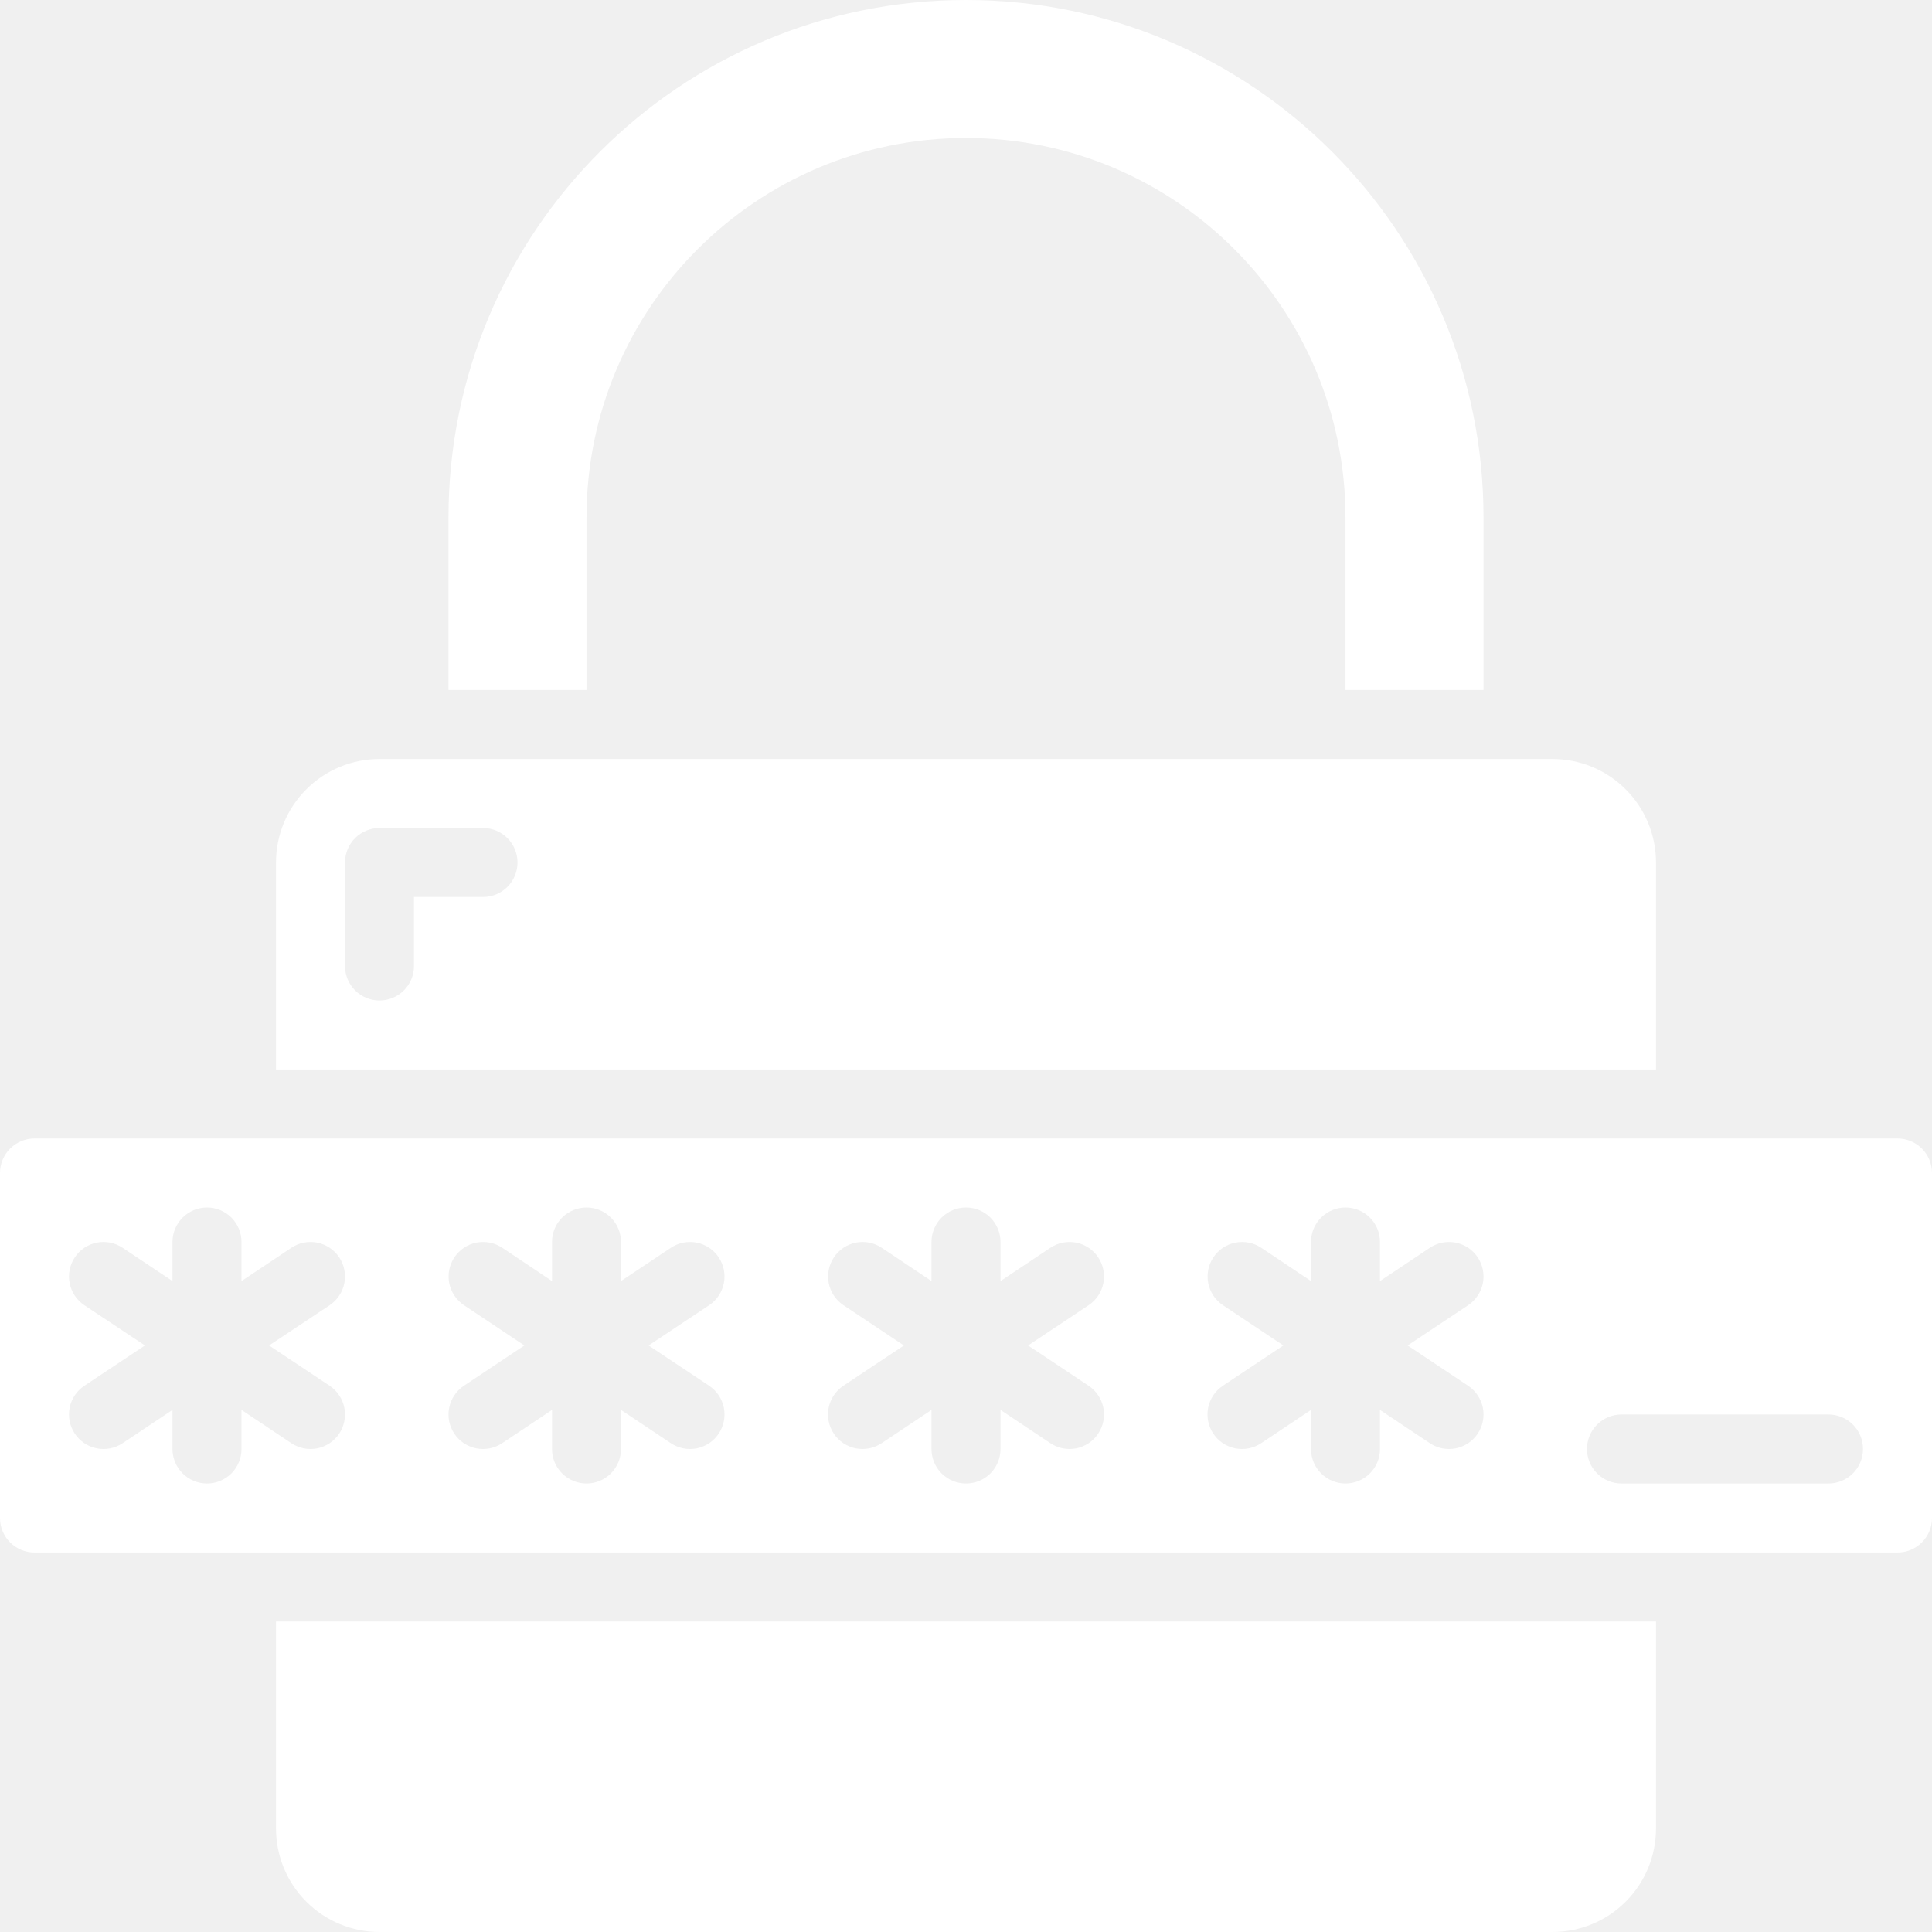
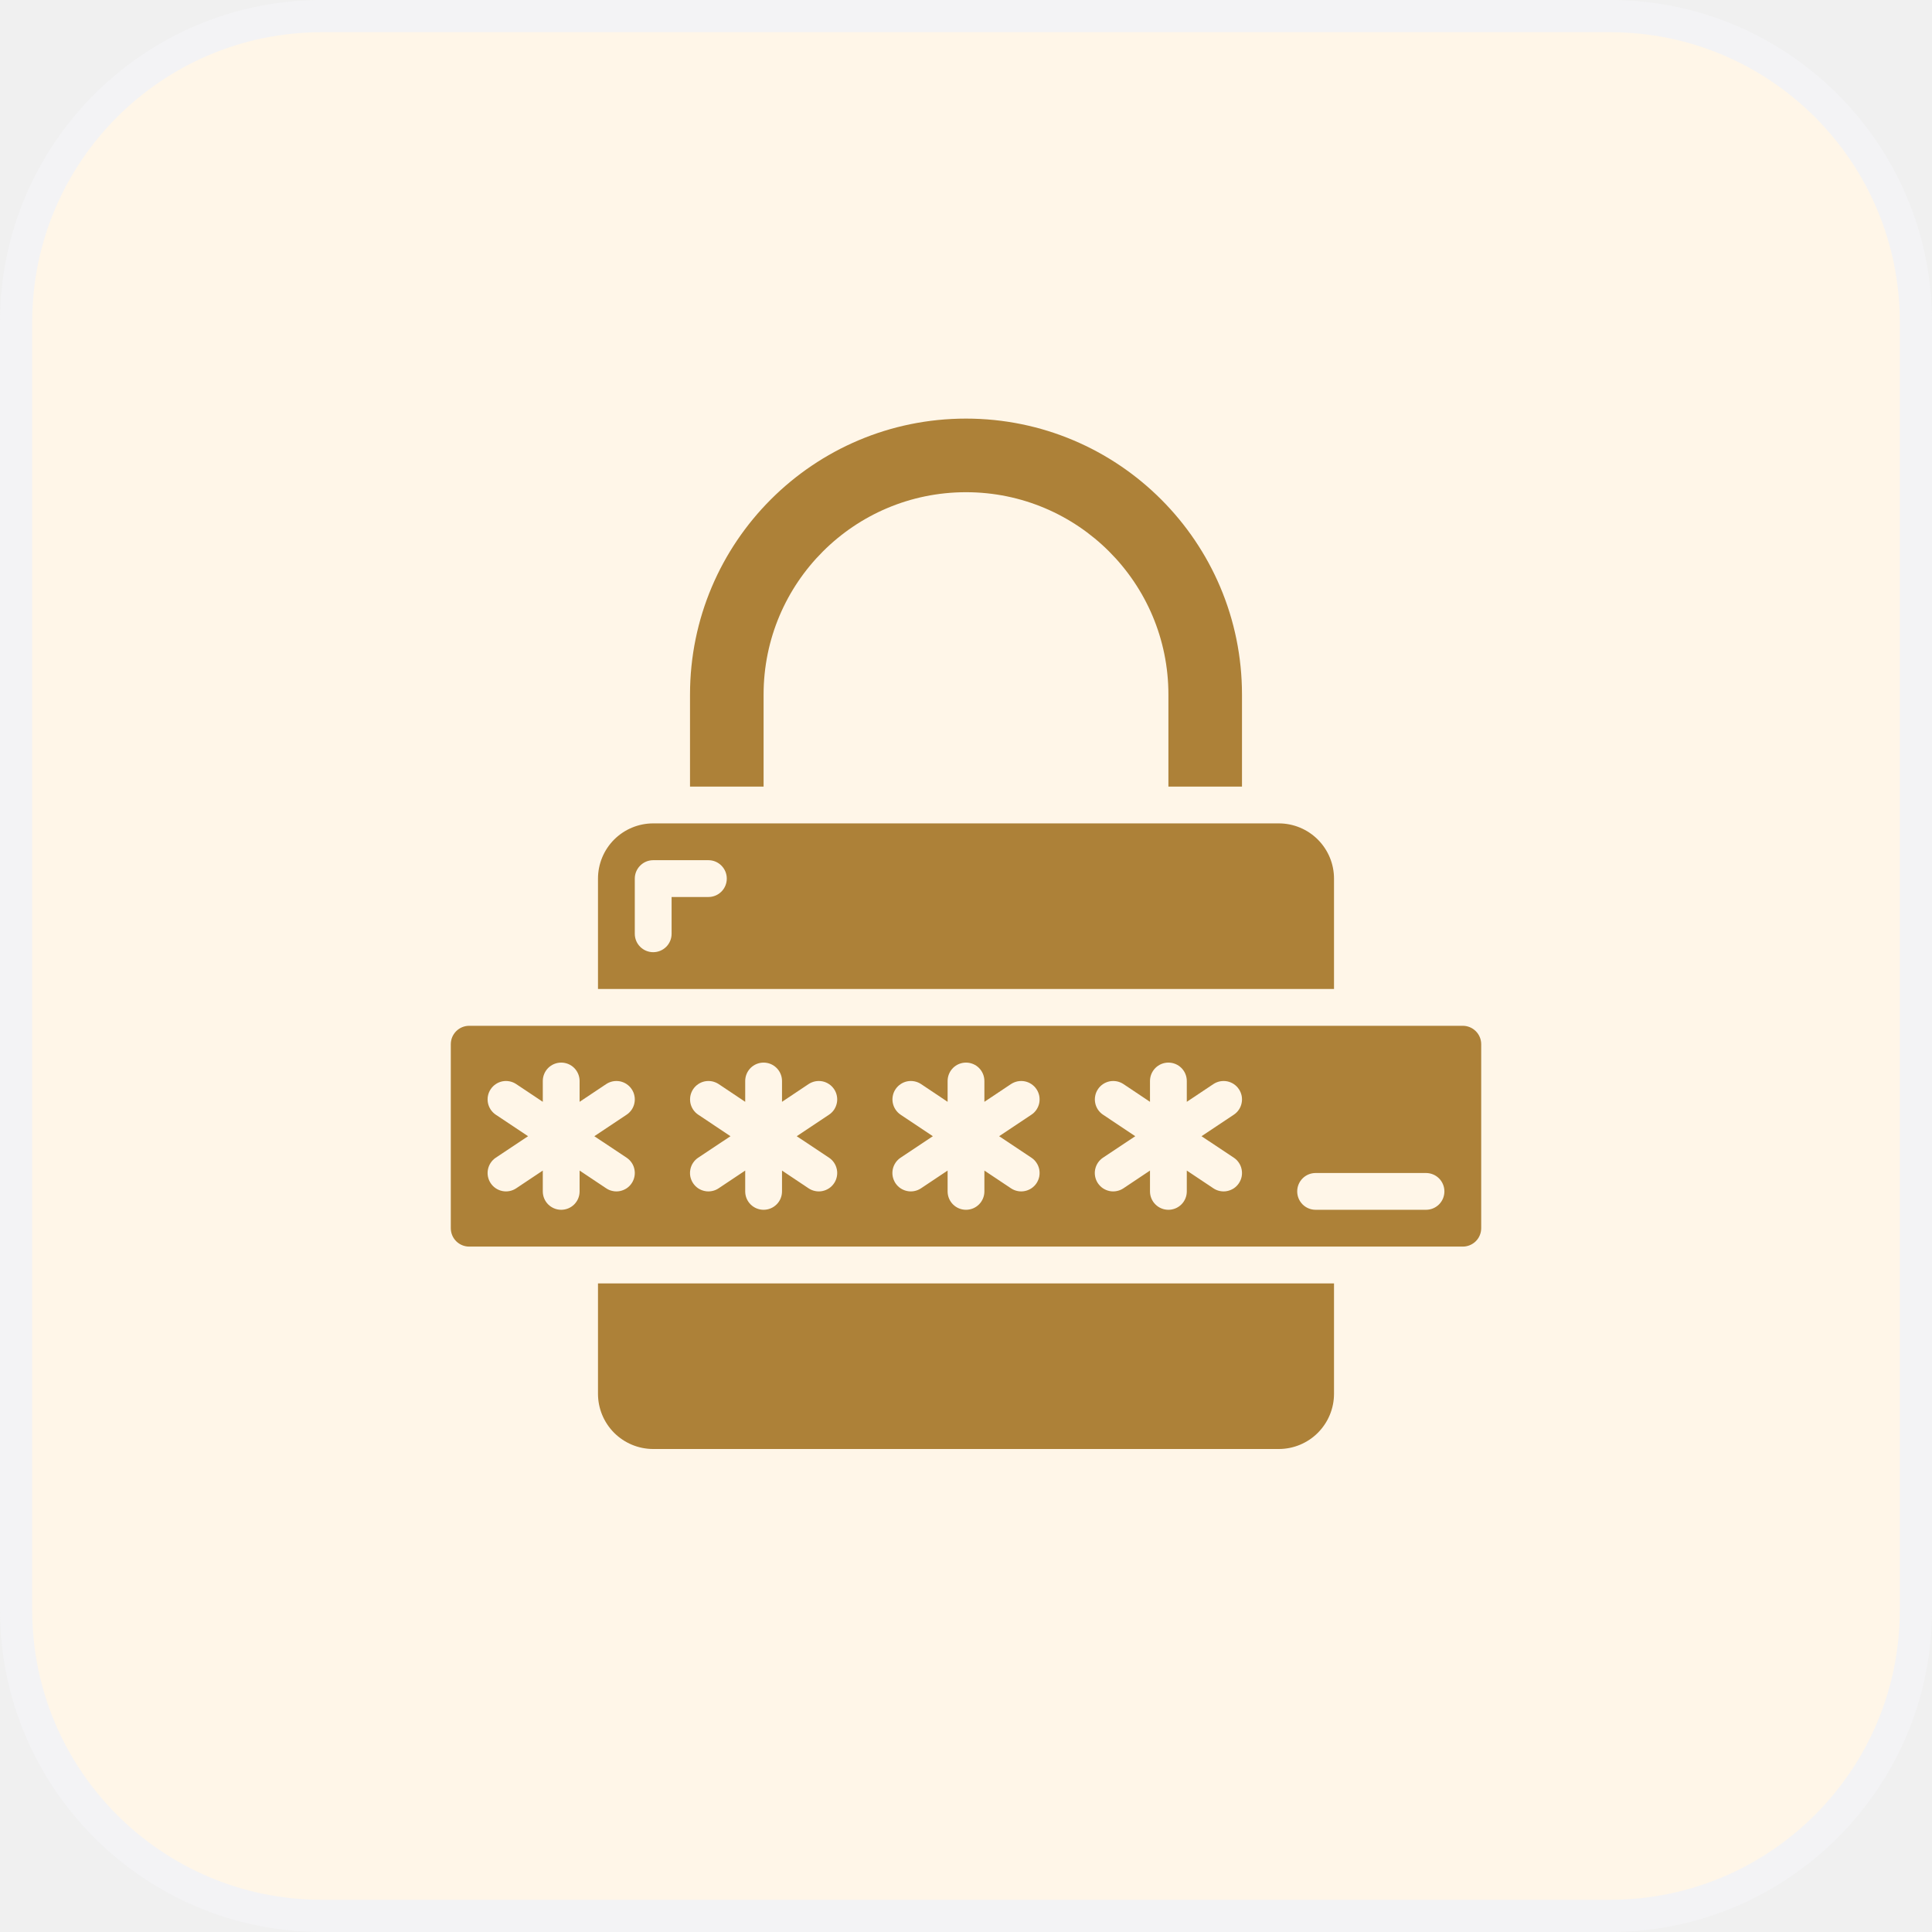
- <svg xmlns="http://www.w3.org/2000/svg" width="36" height="36" viewBox="0 0 36 36" fill="none">
-   <path d="M30.857 16.071C30.857 15.56 30.654 15.069 30.292 14.708C29.931 14.346 29.44 14.143 28.929 14.143H7.071C6.56 14.143 6.069 14.346 5.708 14.708C5.346 15.069 5.143 15.56 5.143 16.071V19.929H30.857V16.071ZM9 16.714H7.714V18C7.714 18.171 7.647 18.334 7.526 18.455C7.405 18.575 7.242 18.643 7.071 18.643C6.901 18.643 6.737 18.575 6.617 18.455C6.496 18.334 6.429 18.171 6.429 18V16.071C6.429 15.901 6.496 15.737 6.617 15.617C6.737 15.496 6.901 15.429 7.071 15.429H9C9.171 15.429 9.334 15.496 9.455 15.617C9.575 15.737 9.643 15.901 9.643 16.071C9.643 16.242 9.575 16.405 9.455 16.526C9.334 16.647 9.171 16.714 9 16.714ZM5.143 34.071C5.143 34.583 5.346 35.074 5.708 35.435C6.069 35.797 6.56 36 7.071 36H28.929C29.44 36 29.931 35.797 30.292 35.435C30.654 35.074 30.857 34.583 30.857 34.071V30.214H5.143V34.071ZM35.357 21.214H0.643C0.472 21.214 0.309 21.282 0.188 21.403C0.068 21.523 0 21.687 0 21.857L0 28.286C0 28.456 0.068 28.62 0.188 28.74C0.309 28.861 0.472 28.929 0.643 28.929H35.357C35.528 28.929 35.691 28.861 35.812 28.74C35.932 28.62 36 28.456 36 28.286V21.857C36 21.687 35.932 21.523 35.812 21.403C35.691 21.282 35.528 21.214 35.357 21.214ZM6.143 25.822C6.213 25.869 6.273 25.929 6.32 26C6.367 26.07 6.4 26.148 6.416 26.231C6.433 26.314 6.433 26.399 6.416 26.482C6.4 26.565 6.367 26.644 6.321 26.714C6.274 26.784 6.213 26.845 6.143 26.892C6.073 26.938 5.994 26.971 5.912 26.988C5.829 27.004 5.744 27.004 5.661 26.988C5.578 26.971 5.499 26.939 5.429 26.892L4.5 26.272V27C4.5 27.171 4.432 27.334 4.312 27.455C4.191 27.575 4.028 27.643 3.857 27.643C3.687 27.643 3.523 27.575 3.403 27.455C3.282 27.334 3.214 27.171 3.214 27V26.272L2.285 26.892C2.143 26.987 1.97 27.021 1.803 26.988C1.635 26.954 1.488 26.856 1.394 26.714C1.299 26.572 1.265 26.398 1.298 26.231C1.331 26.064 1.43 25.917 1.572 25.822L2.7 25.071L1.572 24.321C1.43 24.226 1.331 24.079 1.298 23.912C1.265 23.744 1.299 23.571 1.394 23.429C1.488 23.287 1.635 23.189 1.803 23.155C1.97 23.122 2.143 23.156 2.285 23.251L3.214 23.871V23.143C3.214 22.972 3.282 22.809 3.403 22.688C3.523 22.568 3.687 22.5 3.857 22.5C4.028 22.5 4.191 22.568 4.312 22.688C4.432 22.809 4.5 22.972 4.5 23.143V23.871L5.429 23.251C5.499 23.204 5.578 23.171 5.661 23.155C5.744 23.139 5.829 23.139 5.912 23.155C5.994 23.172 6.073 23.204 6.143 23.251C6.213 23.298 6.274 23.359 6.321 23.429C6.367 23.499 6.4 23.578 6.416 23.661C6.433 23.744 6.433 23.829 6.416 23.912C6.4 23.994 6.367 24.073 6.32 24.143C6.273 24.213 6.213 24.274 6.143 24.321L5.014 25.071L6.143 25.822ZM13.214 25.822C13.284 25.869 13.345 25.929 13.392 26C13.438 26.07 13.471 26.148 13.488 26.231C13.504 26.314 13.504 26.399 13.488 26.482C13.471 26.565 13.439 26.644 13.392 26.714C13.345 26.784 13.285 26.845 13.215 26.892C13.145 26.938 13.066 26.971 12.983 26.988C12.9 27.004 12.815 27.004 12.732 26.988C12.649 26.971 12.571 26.939 12.5 26.892L11.571 26.272V27C11.571 27.171 11.504 27.334 11.383 27.455C11.263 27.575 11.099 27.643 10.929 27.643C10.758 27.643 10.595 27.575 10.474 27.455C10.353 27.334 10.286 27.171 10.286 27V26.272L9.357 26.892C9.287 26.939 9.208 26.971 9.125 26.988C9.042 27.004 8.957 27.004 8.874 26.988C8.791 26.971 8.713 26.938 8.642 26.892C8.572 26.845 8.512 26.784 8.465 26.714C8.418 26.644 8.386 26.565 8.369 26.482C8.353 26.399 8.353 26.314 8.37 26.231C8.386 26.148 8.419 26.07 8.466 26C8.513 25.929 8.573 25.869 8.643 25.822L9.771 25.071L8.645 24.321C8.575 24.274 8.515 24.213 8.468 24.143C8.421 24.073 8.388 23.994 8.371 23.912C8.355 23.829 8.355 23.744 8.371 23.661C8.388 23.578 8.42 23.499 8.467 23.429C8.514 23.359 8.574 23.298 8.644 23.251C8.714 23.204 8.793 23.172 8.876 23.155C8.959 23.139 9.044 23.139 9.127 23.155C9.21 23.171 9.288 23.204 9.359 23.251L10.286 23.871V23.143C10.286 22.972 10.353 22.809 10.474 22.688C10.595 22.568 10.758 22.5 10.929 22.5C11.099 22.5 11.263 22.568 11.383 22.688C11.504 22.809 11.571 22.972 11.571 23.143V23.871L12.5 23.251C12.571 23.204 12.649 23.171 12.732 23.155C12.815 23.139 12.9 23.139 12.983 23.155C13.066 23.172 13.145 23.204 13.215 23.251C13.285 23.298 13.345 23.359 13.392 23.429C13.439 23.499 13.471 23.578 13.488 23.661C13.504 23.744 13.504 23.829 13.488 23.912C13.471 23.994 13.438 24.073 13.392 24.143C13.345 24.213 13.284 24.274 13.214 24.321L12.086 25.071L13.214 25.822ZM20.285 25.822C20.356 25.869 20.416 25.929 20.463 26C20.51 26.07 20.543 26.148 20.559 26.231C20.576 26.314 20.576 26.399 20.559 26.482C20.543 26.565 20.51 26.644 20.463 26.714C20.417 26.784 20.356 26.845 20.286 26.892C20.216 26.938 20.137 26.971 20.055 26.988C19.972 27.004 19.886 27.004 19.804 26.988C19.721 26.971 19.642 26.939 19.572 26.892L18.643 26.272V27C18.643 27.171 18.575 27.334 18.455 27.455C18.334 27.575 18.171 27.643 18 27.643C17.829 27.643 17.666 27.575 17.545 27.455C17.425 27.334 17.357 27.171 17.357 27V26.272L16.428 26.892C16.358 26.939 16.279 26.971 16.196 26.988C16.114 27.004 16.028 27.004 15.945 26.988C15.863 26.971 15.784 26.938 15.714 26.892C15.644 26.845 15.583 26.784 15.537 26.714C15.49 26.644 15.457 26.565 15.441 26.482C15.424 26.399 15.424 26.314 15.441 26.231C15.474 26.064 15.573 25.917 15.715 25.822L16.843 25.071L15.717 24.321C15.575 24.226 15.476 24.079 15.443 23.912C15.426 23.829 15.426 23.744 15.443 23.661C15.459 23.578 15.492 23.499 15.539 23.429C15.585 23.359 15.646 23.298 15.716 23.251C15.786 23.204 15.865 23.172 15.947 23.155C16.115 23.122 16.288 23.156 16.43 23.251L17.357 23.871V23.143C17.357 22.972 17.425 22.809 17.545 22.688C17.666 22.568 17.829 22.5 18 22.5C18.171 22.5 18.334 22.568 18.455 22.688C18.575 22.809 18.643 22.972 18.643 23.143V23.871L19.572 23.251C19.642 23.204 19.721 23.171 19.804 23.155C19.886 23.139 19.972 23.139 20.055 23.155C20.137 23.172 20.216 23.204 20.286 23.251C20.356 23.298 20.417 23.359 20.463 23.429C20.51 23.499 20.543 23.578 20.559 23.661C20.576 23.744 20.576 23.829 20.559 23.912C20.543 23.994 20.51 24.073 20.463 24.143C20.416 24.213 20.356 24.274 20.285 24.321L19.157 25.071L20.285 25.822ZM27.357 25.822C27.427 25.869 27.487 25.929 27.534 26C27.581 26.07 27.614 26.148 27.631 26.231C27.647 26.314 27.647 26.399 27.631 26.482C27.614 26.565 27.582 26.644 27.535 26.714C27.488 26.784 27.428 26.845 27.358 26.892C27.287 26.938 27.209 26.971 27.126 26.988C27.043 27.004 26.958 27.004 26.875 26.988C26.792 26.971 26.713 26.939 26.643 26.892L25.714 26.272V27C25.714 27.171 25.647 27.334 25.526 27.455C25.405 27.575 25.242 27.643 25.071 27.643C24.901 27.643 24.737 27.575 24.617 27.455C24.496 27.334 24.429 27.171 24.429 27V26.272L23.5 26.892C23.429 26.939 23.351 26.971 23.268 26.988C23.185 27.004 23.1 27.004 23.017 26.988C22.934 26.971 22.855 26.938 22.785 26.892C22.715 26.845 22.655 26.784 22.608 26.714C22.561 26.644 22.529 26.565 22.512 26.482C22.496 26.399 22.496 26.314 22.512 26.231C22.529 26.148 22.562 26.07 22.608 26C22.655 25.929 22.716 25.869 22.786 25.822L23.914 25.071L22.788 24.321C22.718 24.274 22.657 24.213 22.61 24.143C22.564 24.073 22.531 23.994 22.514 23.912C22.498 23.829 22.498 23.744 22.514 23.661C22.53 23.578 22.563 23.499 22.61 23.429C22.657 23.359 22.717 23.298 22.787 23.251C22.857 23.204 22.936 23.172 23.019 23.155C23.102 23.139 23.187 23.139 23.27 23.155C23.353 23.171 23.431 23.204 23.502 23.251L24.429 23.871V23.143C24.429 22.972 24.496 22.809 24.617 22.688C24.737 22.568 24.901 22.5 25.071 22.5C25.242 22.5 25.405 22.568 25.526 22.688C25.647 22.809 25.714 22.972 25.714 23.143V23.871L26.643 23.251C26.713 23.204 26.792 23.171 26.875 23.155C26.958 23.139 27.043 23.139 27.126 23.155C27.209 23.172 27.287 23.204 27.358 23.251C27.428 23.298 27.488 23.359 27.535 23.429C27.582 23.499 27.614 23.578 27.631 23.661C27.647 23.744 27.647 23.829 27.631 23.912C27.614 23.994 27.581 24.073 27.534 24.143C27.487 24.213 27.427 24.274 27.357 24.321L26.229 25.071L27.357 25.822ZM34.071 27.643H30.214C30.044 27.643 29.88 27.575 29.76 27.455C29.639 27.334 29.571 27.171 29.571 27C29.571 26.829 29.639 26.666 29.76 26.545C29.88 26.425 30.044 26.357 30.214 26.357H34.071C34.242 26.357 34.405 26.425 34.526 26.545C34.647 26.666 34.714 26.829 34.714 27C34.714 27.171 34.647 27.334 34.526 27.455C34.405 27.575 34.242 27.643 34.071 27.643ZM10.929 9.643C10.929 5.737 14.095 2.571 18 2.571C21.905 2.571 25.071 5.737 25.071 9.643V12.857H27.643V9.643C27.643 4.317 23.325 0 18 0C12.675 0 8.357 4.317 8.357 9.643V12.857H10.929V9.643Z" fill="white" />
+ <svg xmlns="http://www.w3.org/2000/svg" width="60" height="60" viewBox="0 0 60 60" fill="none">
+   <rect x="0.5" y="0.5" width="59" height="59" rx="9.5" fill="#FFF6E8" stroke="#F3F3F5" />
+   <path d="M41.429 27.286C41.429 26.831 41.248 26.395 40.926 26.073C40.605 25.752 40.169 25.571 39.714 25.571H20.286C19.831 25.571 19.395 25.752 19.073 26.073C18.752 26.395 18.571 26.831 18.571 27.286V30.714H41.429V27.286ZM22 27.857H20.857V29C20.857 29.152 20.797 29.297 20.69 29.404C20.583 29.511 20.437 29.571 20.286 29.571C20.134 29.571 19.989 29.511 19.882 29.404C19.774 29.297 19.714 29.152 19.714 29V27.286C19.714 27.134 19.774 26.989 19.882 26.882C19.989 26.774 20.134 26.714 20.286 26.714H22C22.152 26.714 22.297 26.774 22.404 26.882C22.511 26.989 22.571 27.134 22.571 27.286C22.571 27.437 22.511 27.583 22.404 27.69C22.297 27.797 22.152 27.857 22 27.857ZM18.571 43.286C18.571 43.74 18.752 44.176 19.073 44.498C19.395 44.819 19.831 45 20.286 45H39.714C40.169 45 40.605 44.819 40.926 44.498C41.248 44.176 41.429 43.74 41.429 43.286V39.857H18.571V43.286ZM45.429 31.857H14.571C14.42 31.857 14.274 31.917 14.167 32.025C14.06 32.132 14 32.277 14 32.429V38.143C14 38.294 14.06 38.44 14.167 38.547C14.274 38.654 14.42 38.714 14.571 38.714H45.429C45.58 38.714 45.725 38.654 45.833 38.547C45.94 38.44 46 38.294 46 38.143V32.429C46 32.277 45.94 32.132 45.833 32.025C45.725 31.917 45.58 31.857 45.429 31.857ZM19.46 35.953C19.522 35.995 19.576 36.048 19.618 36.111C19.66 36.173 19.689 36.243 19.703 36.317C19.718 36.39 19.718 36.466 19.703 36.54C19.689 36.613 19.66 36.683 19.618 36.746C19.577 36.808 19.523 36.862 19.461 36.904C19.398 36.945 19.328 36.974 19.255 36.989C19.181 37.004 19.105 37.004 19.032 36.989C18.958 36.975 18.888 36.946 18.826 36.904L18 36.353V37C18 37.152 17.94 37.297 17.833 37.404C17.726 37.511 17.58 37.571 17.429 37.571C17.277 37.571 17.132 37.511 17.024 37.404C16.917 37.297 16.857 37.152 16.857 37V36.353L16.031 36.904C15.905 36.988 15.751 37.019 15.602 36.989C15.454 36.959 15.323 36.872 15.239 36.746C15.155 36.62 15.124 36.465 15.154 36.317C15.184 36.168 15.271 36.037 15.397 35.953L16.4 35.286L15.397 34.618C15.271 34.534 15.184 34.403 15.154 34.255C15.124 34.106 15.155 33.952 15.239 33.826C15.323 33.7 15.454 33.612 15.602 33.582C15.751 33.553 15.905 33.583 16.031 33.667L16.857 34.218V33.571C16.857 33.42 16.917 33.275 17.024 33.167C17.132 33.06 17.277 33 17.429 33C17.58 33 17.726 33.06 17.833 33.167C17.94 33.275 18 33.42 18 33.571V34.218L18.826 33.667C18.888 33.626 18.958 33.597 19.032 33.582C19.105 33.568 19.181 33.568 19.255 33.582C19.328 33.597 19.398 33.626 19.461 33.668C19.523 33.71 19.577 33.763 19.618 33.826C19.66 33.888 19.689 33.958 19.703 34.032C19.718 34.105 19.718 34.181 19.703 34.255C19.689 34.328 19.66 34.398 19.618 34.461C19.576 34.523 19.522 34.577 19.46 34.618L18.457 35.286L19.46 35.953ZM25.746 35.953C25.808 35.995 25.862 36.048 25.904 36.111C25.945 36.173 25.974 36.243 25.989 36.317C26.004 36.39 26.004 36.466 25.989 36.54C25.975 36.613 25.946 36.683 25.904 36.746C25.862 36.808 25.809 36.862 25.746 36.904C25.684 36.945 25.614 36.974 25.541 36.989C25.467 37.004 25.391 37.004 25.317 36.989C25.244 36.975 25.174 36.946 25.111 36.904L24.286 36.353V37C24.286 37.152 24.226 37.297 24.118 37.404C24.011 37.511 23.866 37.571 23.714 37.571C23.563 37.571 23.417 37.511 23.31 37.404C23.203 37.297 23.143 37.152 23.143 37V36.353L22.317 36.904C22.255 36.946 22.185 36.975 22.111 36.989C22.037 37.004 21.962 37.004 21.888 36.989C21.814 36.974 21.744 36.945 21.682 36.904C21.62 36.862 21.566 36.808 21.525 36.746C21.483 36.683 21.454 36.613 21.439 36.54C21.425 36.466 21.425 36.39 21.44 36.317C21.454 36.243 21.483 36.173 21.525 36.111C21.567 36.048 21.62 35.995 21.683 35.953L22.686 35.286L21.685 34.618C21.622 34.577 21.569 34.523 21.527 34.461C21.485 34.398 21.456 34.328 21.441 34.255C21.427 34.181 21.427 34.105 21.441 34.032C21.456 33.958 21.485 33.888 21.526 33.826C21.568 33.763 21.622 33.71 21.684 33.668C21.746 33.626 21.816 33.597 21.89 33.582C21.963 33.568 22.039 33.568 22.113 33.582C22.186 33.597 22.256 33.626 22.319 33.667L23.143 34.218V33.571C23.143 33.42 23.203 33.275 23.31 33.167C23.417 33.06 23.563 33 23.714 33C23.866 33 24.011 33.06 24.118 33.167C24.226 33.275 24.286 33.42 24.286 33.571V34.218L25.111 33.667C25.174 33.626 25.244 33.597 25.317 33.582C25.391 33.568 25.467 33.568 25.541 33.582C25.614 33.597 25.684 33.626 25.746 33.668C25.809 33.71 25.862 33.763 25.904 33.826C25.946 33.888 25.975 33.958 25.989 34.032C26.004 34.105 26.004 34.181 25.989 34.255C25.974 34.328 25.945 34.398 25.904 34.461C25.862 34.523 25.808 34.577 25.746 34.618L24.743 35.286L25.746 35.953ZM32.031 35.953C32.094 35.995 32.148 36.048 32.189 36.111C32.231 36.173 32.26 36.243 32.275 36.317C32.289 36.39 32.289 36.466 32.275 36.54C32.26 36.613 32.231 36.683 32.19 36.746C32.148 36.808 32.094 36.862 32.032 36.904C31.97 36.945 31.9 36.974 31.826 36.989C31.753 37.004 31.677 37.004 31.603 36.989C31.53 36.975 31.46 36.946 31.397 36.904L30.571 36.353V37C30.571 37.152 30.511 37.297 30.404 37.404C30.297 37.511 30.152 37.571 30 37.571C29.848 37.571 29.703 37.511 29.596 37.404C29.489 37.297 29.429 37.152 29.429 37V36.353L28.603 36.904C28.54 36.946 28.47 36.975 28.397 36.989C28.323 37.004 28.247 37.004 28.174 36.989C28.1 36.974 28.03 36.945 27.968 36.904C27.905 36.862 27.852 36.808 27.81 36.746C27.769 36.683 27.74 36.613 27.725 36.54C27.71 36.466 27.711 36.39 27.725 36.317C27.755 36.168 27.843 36.037 27.969 35.953L28.971 35.286L27.97 34.618C27.844 34.534 27.757 34.403 27.727 34.255C27.712 34.181 27.712 34.105 27.727 34.032C27.741 33.958 27.77 33.888 27.812 33.826C27.854 33.763 27.907 33.71 27.97 33.668C28.032 33.626 28.102 33.597 28.175 33.582C28.324 33.553 28.479 33.583 28.605 33.667L29.429 34.218V33.571C29.429 33.42 29.489 33.275 29.596 33.167C29.703 33.06 29.848 33 30 33C30.152 33 30.297 33.06 30.404 33.167C30.511 33.275 30.571 33.42 30.571 33.571V34.218L31.397 33.667C31.46 33.626 31.53 33.597 31.603 33.582C31.677 33.568 31.753 33.568 31.826 33.582C31.9 33.597 31.97 33.626 32.032 33.668C32.094 33.71 32.148 33.763 32.19 33.826C32.231 33.888 32.26 33.958 32.275 34.032C32.289 34.105 32.289 34.181 32.275 34.255C32.26 34.328 32.231 34.398 32.189 34.461C32.148 34.523 32.094 34.577 32.031 34.618L31.029 35.286L32.031 35.953ZM38.317 35.953C38.38 35.995 38.433 36.048 38.475 36.111C38.517 36.173 38.546 36.243 38.56 36.317C38.575 36.39 38.575 36.466 38.561 36.54C38.546 36.613 38.517 36.683 38.475 36.746C38.434 36.808 38.38 36.862 38.318 36.904C38.255 36.945 38.185 36.974 38.112 36.989C38.038 37.004 37.963 37.004 37.889 36.989C37.815 36.975 37.745 36.946 37.683 36.904L36.857 36.353V37C36.857 37.152 36.797 37.297 36.69 37.404C36.583 37.511 36.437 37.571 36.286 37.571C36.134 37.571 35.989 37.511 35.882 37.404C35.775 37.297 35.714 37.152 35.714 37V36.353L34.889 36.904C34.826 36.946 34.756 36.975 34.682 36.989C34.609 37.004 34.533 37.004 34.459 36.989C34.386 36.974 34.316 36.945 34.254 36.904C34.191 36.862 34.138 36.808 34.096 36.746C34.054 36.683 34.025 36.613 34.011 36.54C33.996 36.466 33.996 36.39 34.011 36.317C34.026 36.243 34.055 36.173 34.096 36.111C34.138 36.048 34.192 35.995 34.254 35.953L35.257 35.286L34.256 34.618C34.194 34.577 34.14 34.523 34.098 34.461C34.056 34.398 34.027 34.328 34.013 34.255C33.998 34.181 33.998 34.105 34.013 34.032C34.027 33.958 34.056 33.888 34.098 33.826C34.139 33.763 34.193 33.71 34.255 33.668C34.318 33.626 34.388 33.597 34.461 33.582C34.535 33.568 34.611 33.568 34.684 33.582C34.758 33.597 34.828 33.626 34.89 33.667L35.714 34.218V33.571C35.714 33.42 35.775 33.275 35.882 33.167C35.989 33.06 36.134 33 36.286 33C36.437 33 36.583 33.06 36.69 33.167C36.797 33.275 36.857 33.42 36.857 33.571V34.218L37.683 33.667C37.745 33.626 37.815 33.597 37.889 33.582C37.963 33.568 38.038 33.568 38.112 33.582C38.185 33.597 38.255 33.626 38.318 33.668C38.38 33.71 38.434 33.763 38.475 33.826C38.517 33.888 38.546 33.958 38.561 34.032C38.575 34.105 38.575 34.181 38.56 34.255C38.546 34.328 38.517 34.398 38.475 34.461C38.433 34.523 38.38 34.577 38.317 34.618L37.314 35.286L38.317 35.953ZM44.286 37.571H40.857C40.706 37.571 40.56 37.511 40.453 37.404C40.346 37.297 40.286 37.152 40.286 37C40.286 36.848 40.346 36.703 40.453 36.596C40.56 36.489 40.706 36.429 40.857 36.429H44.286C44.437 36.429 44.583 36.489 44.69 36.596C44.797 36.703 44.857 36.848 44.857 37C44.857 37.152 44.797 37.297 44.69 37.404C44.583 37.511 44.437 37.571 44.286 37.571ZM23.714 21.571C23.714 18.1 26.529 15.286 30 15.286C33.471 15.286 36.286 18.1 36.286 21.571V24.429H38.571V21.571C38.571 16.838 34.734 13 30 13C25.266 13 21.429 16.838 21.429 21.571V24.429H23.714V21.571Z" fill="#AD8138" />
</svg>
